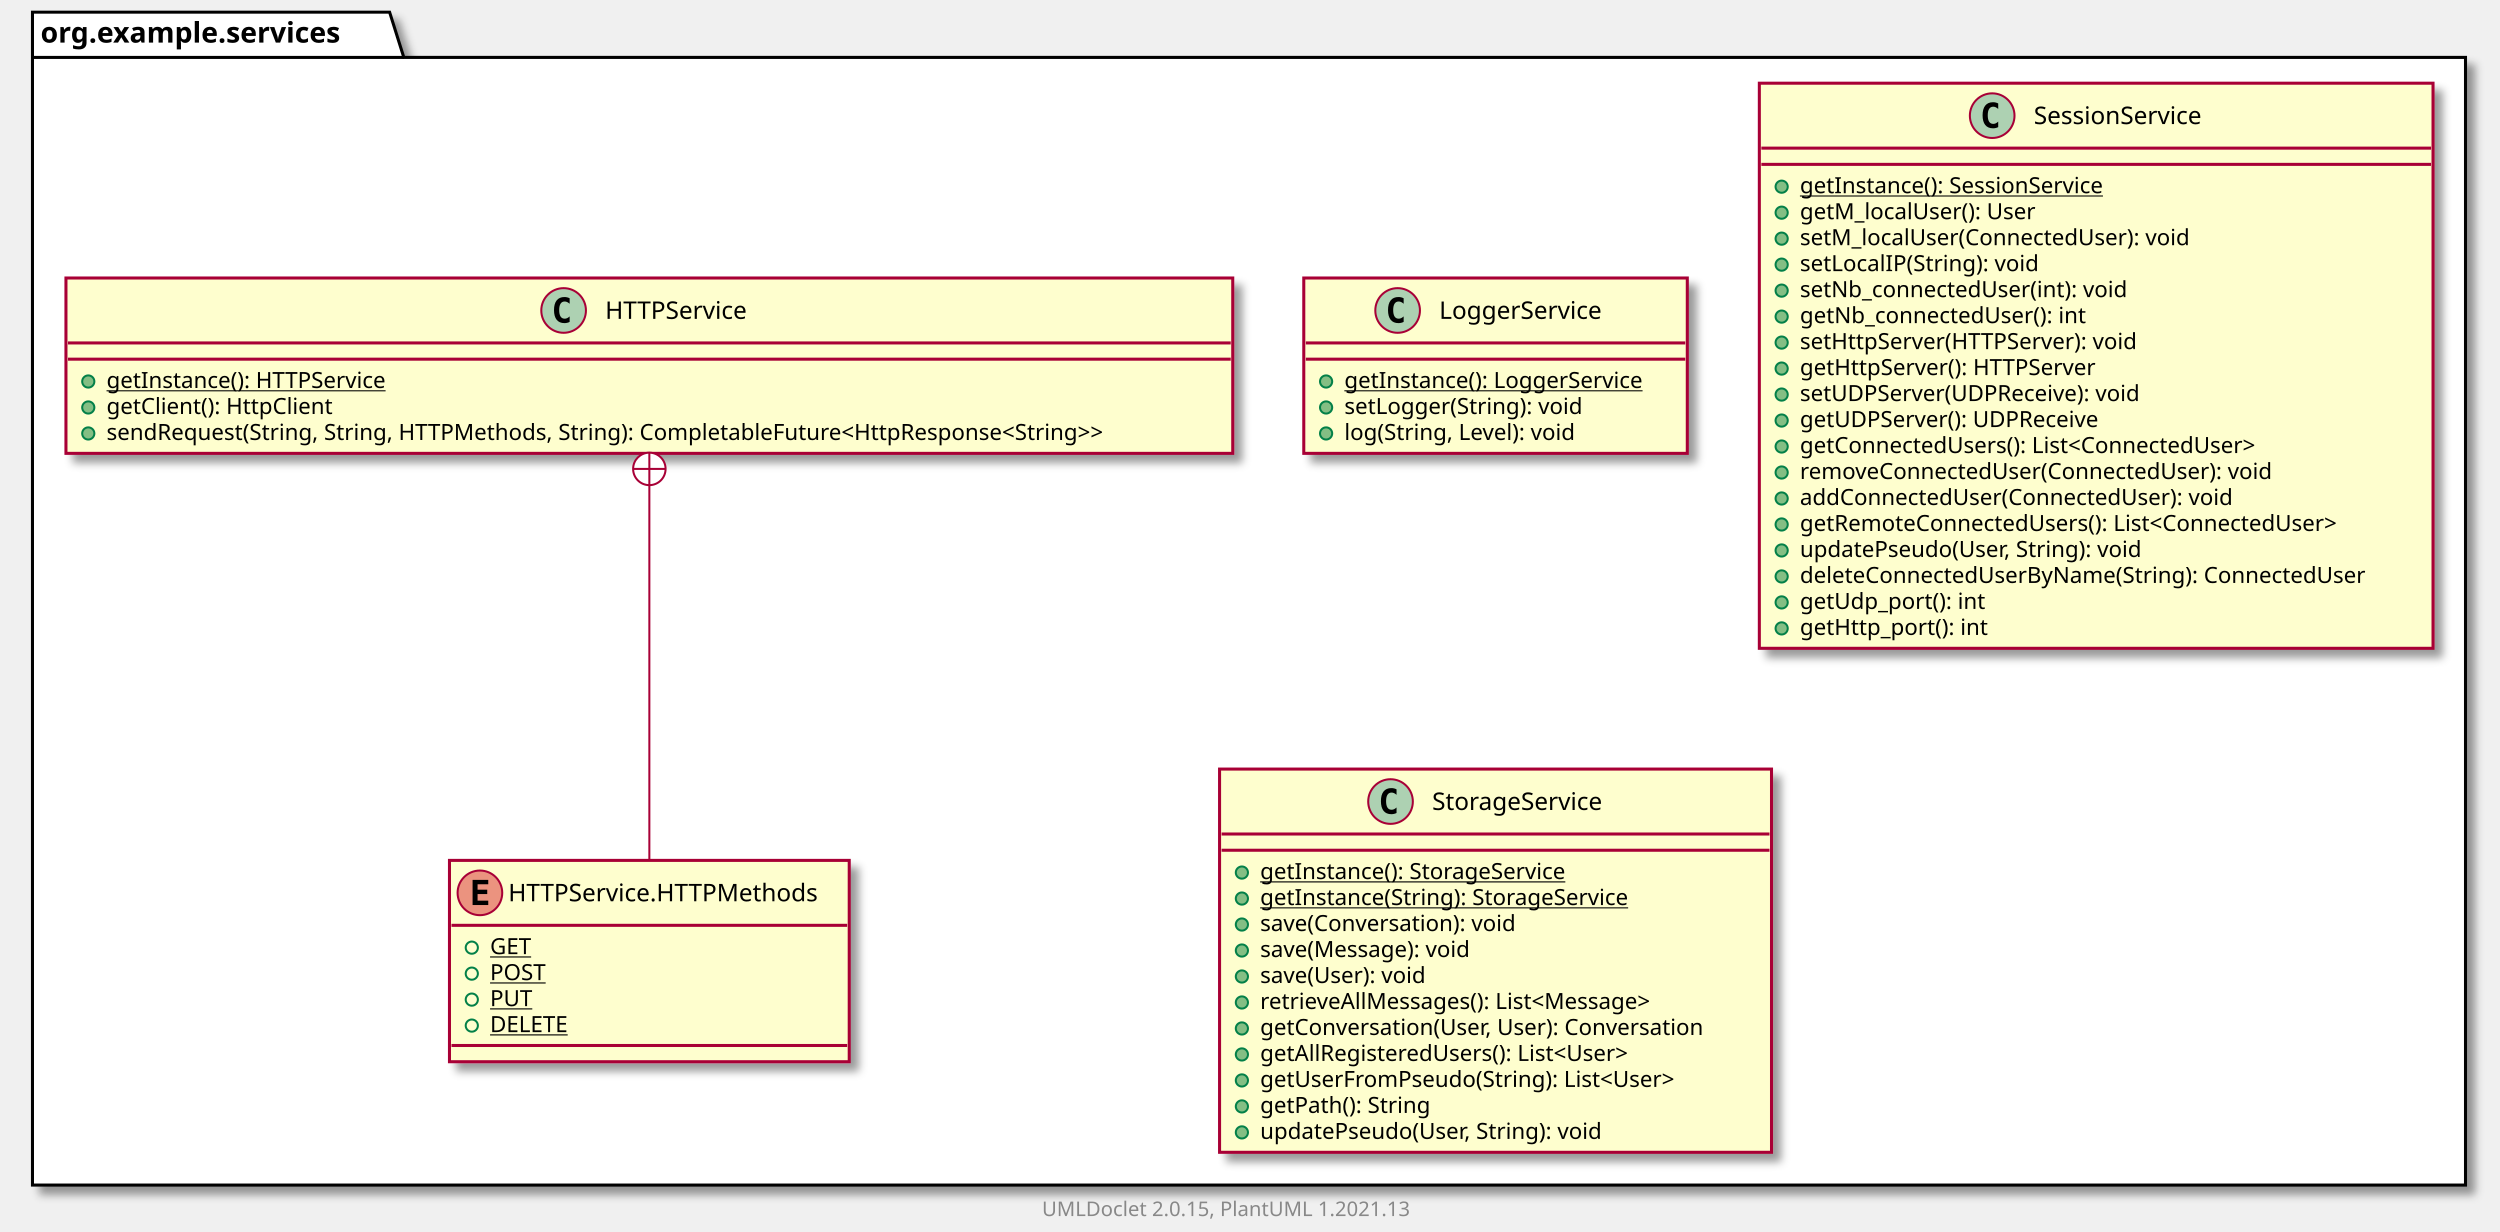
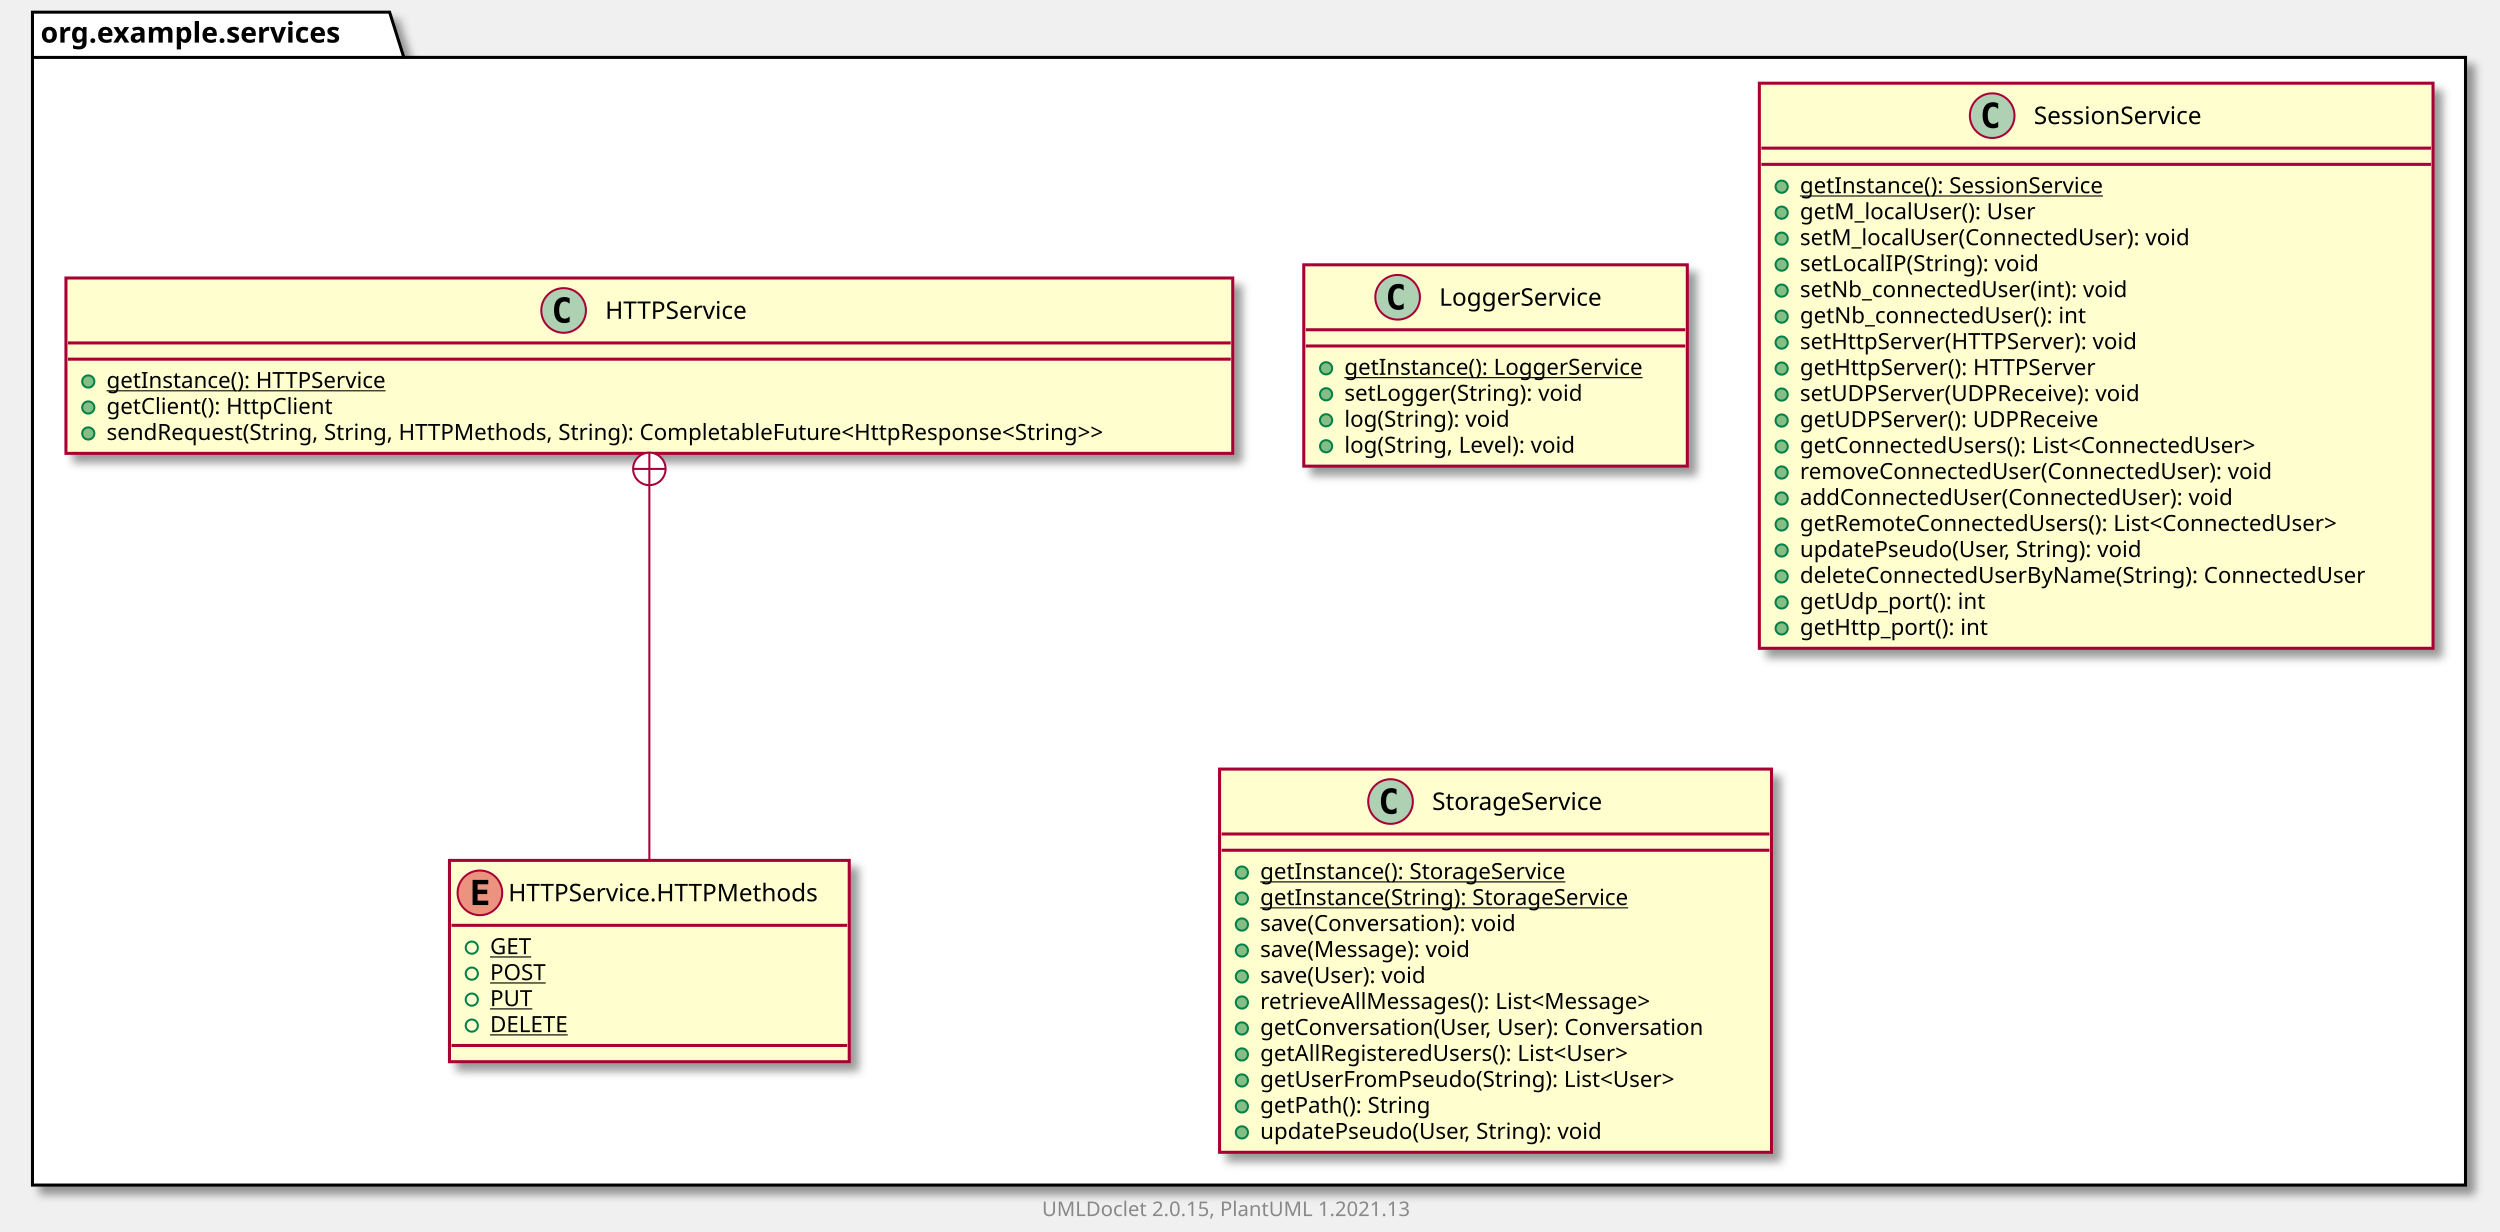
<svg xmlns="http://www.w3.org/2000/svg" xmlns:xlink="http://www.w3.org/1999/xlink" contentScriptType="application/ecmascript" contentStyleType="text/css" height="607px" preserveAspectRatio="none" style="width:1232px;height:607px;background:#FFFFFF;" version="1.1" viewBox="0 0 1232 607" width="1232px" zoomAndPan="magnify">
  <defs>
-     <filter height="300%" id="ff21q2yo9mvv9" width="300%" x="-1" y="-1">
+     <filter height="300%" id="fwr8ring7348b" width="300%" x="-1" y="-1">
      <feGaussianBlur result="blurOut" stdDeviation="2.0" />
      <feColorMatrix in="blurOut" result="blurOut2" type="matrix" values="0 0 0 0 0 0 0 0 0 0 0 0 0 0 0 0 0 0 .4 0" />
      <feOffset dx="4.0" dy="4.0" in="blurOut2" result="blurOut3" />
      <feBlend in="SourceGraphic" in2="blurOut3" mode="normal" />
    </filter>
  </defs>
  <g>
-     <polygon fill="#FFFFFF" filter="url(#ff21q2yo9mvv9)" points="16,6,192,6,199,28.297,1215,28.297,1215,584,16,584,16,6" style="stroke:#000000;stroke-width:1.5;" />
+     <polygon fill="#FFFFFF" filter="url(#fwr8ring7348b)" points="16,6,192,6,199,28.297,1215,28.297,1215,584,16,584,16,6" style="stroke:#000000;stroke-width:1.5;" />
    <line style="stroke:#000000;stroke-width:1.5;" x1="16" x2="199" y1="28.297" y2="28.297" />
    <text fill="#000000" font-family="sans-serif" font-size="14" font-weight="bold" lengthAdjust="spacing" textLength="170" x="20" y="20.995">org.example.services</text>
    <a href="LoggerService.html" target="_top" title="LoggerService.html" xlink:actuate="onRequest" xlink:href="LoggerService.html" xlink:show="new" xlink:title="LoggerService.html" xlink:type="simple">
-       <rect codeLine="3" fill="#FEFECE" filter="url(#ff21q2yo9mvv9)" height="86.414" id="org.example.services.LoggerService" style="stroke:#A80036;stroke-width:1.5;" width="189" x="642.5" y="137" />
-       <ellipse cx="688.75" cy="153" fill="#ADD1B2" rx="11" ry="11" style="stroke:#A80036;stroke-width:1.0;" />
-       <path d="M691.719,158.641 Q691.141,158.938 690.5,159.078 Q689.859,159.234 689.156,159.234 Q686.656,159.234 685.328,157.594 Q684.016,155.938 684.016,152.812 Q684.016,149.688 685.328,148.031 Q686.656,146.375 689.156,146.375 Q689.859,146.375 690.5,146.531 Q691.156,146.688 691.719,146.984 L691.719,149.703 Q691.094,149.125 690.5,148.859 Q689.906,148.578 689.281,148.578 Q687.938,148.578 687.25,149.656 Q686.562,150.719 686.562,152.812 Q686.562,154.906 687.25,155.984 Q687.938,157.047 689.281,157.047 Q689.906,157.047 690.5,156.781 Q691.094,156.5 691.719,155.922 L691.719,158.641 Z " fill="#000000" />
-       <text fill="#000000" font-family="sans-serif" font-size="12" lengthAdjust="spacing" textLength="88" x="709.25" y="157.154">LoggerService</text>
-       <line style="stroke:#A80036;stroke-width:1.5;" x1="643.5" x2="830.5" y1="169" y2="169" />
-       <line style="stroke:#A80036;stroke-width:1.5;" x1="643.5" x2="830.5" y1="177" y2="177" />
-       <ellipse cx="653.5" cy="188" fill="#84BE84" rx="3" ry="3" style="stroke:#038048;stroke-width:1.0;" />
-       <text fill="#000000" font-family="sans-serif" font-size="11" lengthAdjust="spacing" text-decoration="underline" textLength="163" x="662.5" y="191.21">getInstance(): LoggerService</text>
-       <ellipse cx="653.5" cy="200.805" fill="#84BE84" rx="3" ry="3" style="stroke:#038048;stroke-width:1.0;" />
-       <text fill="#000000" font-family="sans-serif" font-size="11" lengthAdjust="spacing" textLength="130" x="662.5" y="204.015">setLogger(String): void</text>
-       <ellipse cx="653.5" cy="213.609" fill="#84BE84" rx="3" ry="3" style="stroke:#038048;stroke-width:1.0;" />
-       <text fill="#000000" font-family="sans-serif" font-size="11" lengthAdjust="spacing" textLength="127" x="662.5" y="216.82">log(String, Level): void</text>
+       <rect codeLine="3" fill="#FEFECE" filter="url(#fwr8ring7348b)" height="99.219" id="org.example.services.LoggerService" style="stroke:#A80036;stroke-width:1.5;" width="189" x="642.5" y="130.5" />
+       <ellipse cx="688.75" cy="146.5" fill="#ADD1B2" rx="11" ry="11" style="stroke:#A80036;stroke-width:1.0;" />
+       <path d="M691.719,152.141 Q691.141,152.438 690.5,152.578 Q689.859,152.734 689.156,152.734 Q686.656,152.734 685.328,151.094 Q684.016,149.438 684.016,146.312 Q684.016,143.188 685.328,141.531 Q686.656,139.875 689.156,139.875 Q689.859,139.875 690.5,140.031 Q691.156,140.188 691.719,140.484 L691.719,143.203 Q691.094,142.625 690.5,142.359 Q689.906,142.078 689.281,142.078 Q687.938,142.078 687.25,143.156 Q686.562,144.219 686.562,146.312 Q686.562,148.406 687.25,149.484 Q687.938,150.547 689.281,150.547 Q689.906,150.547 690.5,150.281 Q691.094,150 691.719,149.422 L691.719,152.141 Z " fill="#000000" />
+       <text fill="#000000" font-family="sans-serif" font-size="12" lengthAdjust="spacing" textLength="88" x="709.25" y="150.654">LoggerService</text>
+       <line style="stroke:#A80036;stroke-width:1.5;" x1="643.5" x2="830.5" y1="162.5" y2="162.5" />
+       <line style="stroke:#A80036;stroke-width:1.5;" x1="643.5" x2="830.5" y1="170.5" y2="170.5" />
+       <ellipse cx="653.5" cy="181.5" fill="#84BE84" rx="3" ry="3" style="stroke:#038048;stroke-width:1.0;" />
+       <text fill="#000000" font-family="sans-serif" font-size="11" lengthAdjust="spacing" text-decoration="underline" textLength="163" x="662.5" y="184.71">getInstance(): LoggerService</text>
+       <ellipse cx="653.5" cy="194.305" fill="#84BE84" rx="3" ry="3" style="stroke:#038048;stroke-width:1.0;" />
+       <text fill="#000000" font-family="sans-serif" font-size="11" lengthAdjust="spacing" textLength="130" x="662.5" y="197.515">setLogger(String): void</text>
+       <ellipse cx="653.5" cy="207.109" fill="#84BE84" rx="3" ry="3" style="stroke:#038048;stroke-width:1.0;" />
+       <text fill="#000000" font-family="sans-serif" font-size="11" lengthAdjust="spacing" textLength="90" x="662.5" y="210.32">log(String): void</text>
+       <ellipse cx="653.5" cy="219.914" fill="#84BE84" rx="3" ry="3" style="stroke:#038048;stroke-width:1.0;" />
+       <text fill="#000000" font-family="sans-serif" font-size="11" lengthAdjust="spacing" textLength="127" x="662.5" y="223.125">log(String, Level): void</text>
    </a>
    <a href="SessionService.html" target="_top" title="SessionService.html" xlink:actuate="onRequest" xlink:href="SessionService.html" xlink:show="new" xlink:title="SessionService.html" xlink:type="simple">
-       <rect codeLine="9" fill="#FEFECE" filter="url(#ff21q2yo9mvv9)" height="278.484" id="org.example.services.SessionService" style="stroke:#A80036;stroke-width:1.5;" width="332" x="867" y="41" />
+       <rect codeLine="10" fill="#FEFECE" filter="url(#fwr8ring7348b)" height="278.484" id="org.example.services.SessionService" style="stroke:#A80036;stroke-width:1.5;" width="332" x="867" y="41" />
      <ellipse cx="981.75" cy="57" fill="#ADD1B2" rx="11" ry="11" style="stroke:#A80036;stroke-width:1.0;" />
      <path d="M984.719,62.641 Q984.141,62.938 983.5,63.078 Q982.859,63.234 982.156,63.234 Q979.656,63.234 978.328,61.594 Q977.016,59.938 977.016,56.812 Q977.016,53.688 978.328,52.031 Q979.656,50.375 982.156,50.375 Q982.859,50.375 983.5,50.531 Q984.156,50.688 984.719,50.984 L984.719,53.703 Q984.094,53.125 983.5,52.859 Q982.906,52.578 982.281,52.578 Q980.938,52.578 980.25,53.656 Q979.562,54.719 979.562,56.812 Q979.562,58.906 980.25,59.984 Q980.938,61.047 982.281,61.047 Q982.906,61.047 983.5,60.781 Q984.094,60.5 984.719,59.922 L984.719,62.641 Z " fill="#000000" />
      <text fill="#000000" font-family="sans-serif" font-size="12" lengthAdjust="spacing" textLength="94" x="1002.25" y="61.154">SessionService</text>
      <line style="stroke:#A80036;stroke-width:1.5;" x1="868" x2="1198" y1="73" y2="73" />
      <line style="stroke:#A80036;stroke-width:1.5;" x1="868" x2="1198" y1="81" y2="81" />
      <ellipse cx="878" cy="92" fill="#84BE84" rx="3" ry="3" style="stroke:#038048;stroke-width:1.0;" />
      <text fill="#000000" font-family="sans-serif" font-size="11" lengthAdjust="spacing" text-decoration="underline" textLength="170" x="887" y="95.21">getInstance(): SessionService</text>
      <ellipse cx="878" cy="104.805" fill="#84BE84" rx="3" ry="3" style="stroke:#038048;stroke-width:1.0;" />
      <text fill="#000000" font-family="sans-serif" font-size="11" lengthAdjust="spacing" textLength="129" x="887" y="108.015">getM_localUser(): User</text>
      <ellipse cx="878" cy="117.609" fill="#84BE84" rx="3" ry="3" style="stroke:#038048;stroke-width:1.0;" />
      <text fill="#000000" font-family="sans-serif" font-size="11" lengthAdjust="spacing" textLength="212" x="887" y="120.82">setM_localUser(ConnectedUser): void</text>
      <ellipse cx="878" cy="130.414" fill="#84BE84" rx="3" ry="3" style="stroke:#038048;stroke-width:1.0;" />
      <text fill="#000000" font-family="sans-serif" font-size="11" lengthAdjust="spacing" textLength="130" x="887" y="133.625">setLocalIP(String): void</text>
      <ellipse cx="878" cy="143.219" fill="#84BE84" rx="3" ry="3" style="stroke:#038048;stroke-width:1.0;" />
      <text fill="#000000" font-family="sans-serif" font-size="11" lengthAdjust="spacing" textLength="177" x="887" y="146.429">setNb_connectedUser(int): void</text>
      <ellipse cx="878" cy="156.023" fill="#84BE84" rx="3" ry="3" style="stroke:#038048;stroke-width:1.0;" />
      <text fill="#000000" font-family="sans-serif" font-size="11" lengthAdjust="spacing" textLength="154" x="887" y="159.234">getNb_connectedUser(): int</text>
      <ellipse cx="878" cy="168.828" fill="#84BE84" rx="3" ry="3" style="stroke:#038048;stroke-width:1.0;" />
      <text fill="#000000" font-family="sans-serif" font-size="11" lengthAdjust="spacing" textLength="185" x="887" y="172.039">setHttpServer(HTTPServer): void</text>
      <ellipse cx="878" cy="181.633" fill="#84BE84" rx="3" ry="3" style="stroke:#038048;stroke-width:1.0;" />
      <text fill="#000000" font-family="sans-serif" font-size="11" lengthAdjust="spacing" textLength="162" x="887" y="184.843">getHttpServer(): HTTPServer</text>
      <ellipse cx="878" cy="194.438" fill="#84BE84" rx="3" ry="3" style="stroke:#038048;stroke-width:1.0;" />
      <text fill="#000000" font-family="sans-serif" font-size="11" lengthAdjust="spacing" textLength="184" x="887" y="197.648">setUDPServer(UDPReceive): void</text>
      <ellipse cx="878" cy="207.242" fill="#84BE84" rx="3" ry="3" style="stroke:#038048;stroke-width:1.0;" />
      <text fill="#000000" font-family="sans-serif" font-size="11" lengthAdjust="spacing" textLength="161" x="887" y="210.453">getUDPServer(): UDPReceive</text>
      <ellipse cx="878" cy="220.047" fill="#84BE84" rx="3" ry="3" style="stroke:#038048;stroke-width:1.0;" />
      <text fill="#000000" font-family="sans-serif" font-size="11" lengthAdjust="spacing" textLength="253" x="887" y="223.257">getConnectedUsers(): List&lt;ConnectedUser&gt;</text>
      <ellipse cx="878" cy="232.852" fill="#84BE84" rx="3" ry="3" style="stroke:#038048;stroke-width:1.0;" />
      <text fill="#000000" font-family="sans-serif" font-size="11" lengthAdjust="spacing" textLength="256" x="887" y="236.062">removeConnectedUser(ConnectedUser): void</text>
      <ellipse cx="878" cy="245.656" fill="#84BE84" rx="3" ry="3" style="stroke:#038048;stroke-width:1.0;" />
      <text fill="#000000" font-family="sans-serif" font-size="11" lengthAdjust="spacing" textLength="234" x="887" y="248.867">addConnectedUser(ConnectedUser): void</text>
      <ellipse cx="878" cy="258.461" fill="#84BE84" rx="3" ry="3" style="stroke:#038048;stroke-width:1.0;" />
      <text fill="#000000" font-family="sans-serif" font-size="11" lengthAdjust="spacing" textLength="296" x="887" y="261.671">getRemoteConnectedUsers(): List&lt;ConnectedUser&gt;</text>
      <ellipse cx="878" cy="271.266" fill="#84BE84" rx="3" ry="3" style="stroke:#038048;stroke-width:1.0;" />
      <text fill="#000000" font-family="sans-serif" font-size="11" lengthAdjust="spacing" textLength="189" x="887" y="274.476">updatePseudo(User, String): void</text>
      <ellipse cx="878" cy="284.07" fill="#84BE84" rx="3" ry="3" style="stroke:#038048;stroke-width:1.0;" />
      <text fill="#000000" font-family="sans-serif" font-size="11" lengthAdjust="spacing" textLength="306" x="887" y="287.281">deleteConnectedUserByName(String): ConnectedUser</text>
      <ellipse cx="878" cy="296.875" fill="#84BE84" rx="3" ry="3" style="stroke:#038048;stroke-width:1.0;" />
      <text fill="#000000" font-family="sans-serif" font-size="11" lengthAdjust="spacing" textLength="99" x="887" y="300.085">getUdp_port(): int</text>
      <ellipse cx="878" cy="309.68" fill="#84BE84" rx="3" ry="3" style="stroke:#038048;stroke-width:1.0;" />
      <text fill="#000000" font-family="sans-serif" font-size="11" lengthAdjust="spacing" textLength="100" x="887" y="312.89">getHttp_port(): int</text>
    </a>
    <a href="StorageService.html" target="_top" title="StorageService.html" xlink:actuate="onRequest" xlink:href="StorageService.html" xlink:show="new" xlink:title="StorageService.html" xlink:type="simple">
-       <rect codeLine="30" fill="#FEFECE" filter="url(#ff21q2yo9mvv9)" height="188.852" id="org.example.services.StorageService" style="stroke:#A80036;stroke-width:1.5;" width="272" x="601" y="379" />
+       <rect codeLine="31" fill="#FEFECE" filter="url(#fwr8ring7348b)" height="188.852" id="org.example.services.StorageService" style="stroke:#A80036;stroke-width:1.5;" width="272" x="601" y="379" />
      <ellipse cx="685.25" cy="395" fill="#ADD1B2" rx="11" ry="11" style="stroke:#A80036;stroke-width:1.0;" />
      <path d="M688.219,400.641 Q687.641,400.938 687,401.078 Q686.359,401.234 685.656,401.234 Q683.156,401.234 681.828,399.594 Q680.516,397.938 680.516,394.812 Q680.516,391.688 681.828,390.031 Q683.156,388.375 685.656,388.375 Q686.359,388.375 687,388.531 Q687.656,388.688 688.219,388.984 L688.219,391.703 Q687.594,391.125 687,390.859 Q686.406,390.578 685.781,390.578 Q684.438,390.578 683.75,391.656 Q683.062,392.719 683.062,394.812 Q683.062,396.906 683.75,397.984 Q684.438,399.047 685.781,399.047 Q686.406,399.047 687,398.781 Q687.594,398.5 688.219,397.922 L688.219,400.641 Z " fill="#000000" />
      <text fill="#000000" font-family="sans-serif" font-size="12" lengthAdjust="spacing" textLength="95" x="705.75" y="399.154">StorageService</text>
      <line style="stroke:#A80036;stroke-width:1.5;" x1="602" x2="872" y1="411" y2="411" />
      <line style="stroke:#A80036;stroke-width:1.5;" x1="602" x2="872" y1="419" y2="419" />
      <ellipse cx="612" cy="430" fill="#84BE84" rx="3" ry="3" style="stroke:#038048;stroke-width:1.0;" />
      <text fill="#000000" font-family="sans-serif" font-size="11" lengthAdjust="spacing" text-decoration="underline" textLength="169" x="621" y="433.21">getInstance(): StorageService</text>
      <ellipse cx="612" cy="442.805" fill="#84BE84" rx="3" ry="3" style="stroke:#038048;stroke-width:1.0;" />
      <text fill="#000000" font-family="sans-serif" font-size="11" lengthAdjust="spacing" text-decoration="underline" textLength="203" x="621" y="446.015">getInstance(String): StorageService</text>
      <ellipse cx="612" cy="455.609" fill="#84BE84" rx="3" ry="3" style="stroke:#038048;stroke-width:1.0;" />
      <text fill="#000000" font-family="sans-serif" font-size="11" lengthAdjust="spacing" textLength="141" x="621" y="458.82">save(Conversation): void</text>
      <ellipse cx="612" cy="468.414" fill="#84BE84" rx="3" ry="3" style="stroke:#038048;stroke-width:1.0;" />
      <text fill="#000000" font-family="sans-serif" font-size="11" lengthAdjust="spacing" textLength="117" x="621" y="471.625">save(Message): void</text>
      <ellipse cx="612" cy="481.219" fill="#84BE84" rx="3" ry="3" style="stroke:#038048;stroke-width:1.0;" />
      <text fill="#000000" font-family="sans-serif" font-size="11" lengthAdjust="spacing" textLength="93" x="621" y="484.429">save(User): void</text>
      <ellipse cx="612" cy="494.023" fill="#84BE84" rx="3" ry="3" style="stroke:#038048;stroke-width:1.0;" />
      <text fill="#000000" font-family="sans-serif" font-size="11" lengthAdjust="spacing" textLength="220" x="621" y="497.234">retrieveAllMessages(): List&lt;Message&gt;</text>
      <ellipse cx="612" cy="506.828" fill="#84BE84" rx="3" ry="3" style="stroke:#038048;stroke-width:1.0;" />
      <text fill="#000000" font-family="sans-serif" font-size="11" lengthAdjust="spacing" textLength="246" x="621" y="510.039">getConversation(User, User): Conversation</text>
      <ellipse cx="612" cy="519.633" fill="#84BE84" rx="3" ry="3" style="stroke:#038048;stroke-width:1.0;" />
      <text fill="#000000" font-family="sans-serif" font-size="11" lengthAdjust="spacing" textLength="207" x="621" y="522.843">getAllRegisteredUsers(): List&lt;User&gt;</text>
      <ellipse cx="612" cy="532.438" fill="#84BE84" rx="3" ry="3" style="stroke:#038048;stroke-width:1.0;" />
      <text fill="#000000" font-family="sans-serif" font-size="11" lengthAdjust="spacing" textLength="231" x="621" y="535.648">getUserFromPseudo(String): List&lt;User&gt;</text>
      <ellipse cx="612" cy="545.242" fill="#84BE84" rx="3" ry="3" style="stroke:#038048;stroke-width:1.0;" />
      <text fill="#000000" font-family="sans-serif" font-size="11" lengthAdjust="spacing" textLength="93" x="621" y="548.453">getPath(): String</text>
      <ellipse cx="612" cy="558.047" fill="#84BE84" rx="3" ry="3" style="stroke:#038048;stroke-width:1.0;" />
      <text fill="#000000" font-family="sans-serif" font-size="11" lengthAdjust="spacing" textLength="189" x="621" y="561.257">updatePseudo(User, String): void</text>
    </a>
    <a href="HTTPService.html" target="_top" title="HTTPService.html" xlink:actuate="onRequest" xlink:href="HTTPService.html" xlink:show="new" xlink:title="HTTPService.html" xlink:type="simple">
-       <rect codeLine="44" fill="#FEFECE" filter="url(#ff21q2yo9mvv9)" height="86.414" id="org.example.services.HTTPService" style="stroke:#A80036;stroke-width:1.5;" width="575" x="32.5" y="137" />
+       <rect codeLine="45" fill="#FEFECE" filter="url(#fwr8ring7348b)" height="86.414" id="org.example.services.HTTPService" style="stroke:#A80036;stroke-width:1.5;" width="575" x="32.5" y="137" />
      <ellipse cx="277.75" cy="153" fill="#ADD1B2" rx="11" ry="11" style="stroke:#A80036;stroke-width:1.0;" />
      <path d="M280.719,158.641 Q280.141,158.938 279.5,159.078 Q278.859,159.234 278.156,159.234 Q275.656,159.234 274.328,157.594 Q273.016,155.938 273.016,152.812 Q273.016,149.688 274.328,148.031 Q275.656,146.375 278.156,146.375 Q278.859,146.375 279.5,146.531 Q280.156,146.688 280.719,146.984 L280.719,149.703 Q280.094,149.125 279.5,148.859 Q278.906,148.578 278.281,148.578 Q276.938,148.578 276.25,149.656 Q275.562,150.719 275.562,152.812 Q275.562,154.906 276.25,155.984 Q276.938,157.047 278.281,157.047 Q278.906,157.047 279.5,156.781 Q280.094,156.5 280.719,155.922 L280.719,158.641 Z " fill="#000000" />
      <text fill="#000000" font-family="sans-serif" font-size="12" lengthAdjust="spacing" textLength="76" x="298.25" y="157.154">HTTPService</text>
      <line style="stroke:#A80036;stroke-width:1.5;" x1="33.5" x2="606.5" y1="169" y2="169" />
      <line style="stroke:#A80036;stroke-width:1.5;" x1="33.5" x2="606.5" y1="177" y2="177" />
      <ellipse cx="43.5" cy="188" fill="#84BE84" rx="3" ry="3" style="stroke:#038048;stroke-width:1.0;" />
      <text fill="#000000" font-family="sans-serif" font-size="11" lengthAdjust="spacing" text-decoration="underline" textLength="153" x="52.5" y="191.21">getInstance(): HTTPService</text>
      <ellipse cx="43.5" cy="200.805" fill="#84BE84" rx="3" ry="3" style="stroke:#038048;stroke-width:1.0;" />
      <text fill="#000000" font-family="sans-serif" font-size="11" lengthAdjust="spacing" textLength="121" x="52.5" y="204.015">getClient(): HttpClient</text>
      <ellipse cx="43.5" cy="213.609" fill="#84BE84" rx="3" ry="3" style="stroke:#038048;stroke-width:1.0;" />
      <text fill="#000000" font-family="sans-serif" font-size="11" lengthAdjust="spacing" textLength="549" x="52.5" y="216.82">sendRequest(String, String, HTTPMethods, String): CompletableFuture&lt;HttpResponse&lt;String&gt;&gt;</text>
    </a>
    <a href="HTTPService.HTTPMethods.html" target="_top" title="HTTPService.HTTPMethods.html" xlink:actuate="onRequest" xlink:href="HTTPService.HTTPMethods.html" xlink:show="new" xlink:title="HTTPService.HTTPMethods.html" xlink:type="simple">
-       <rect codeLine="50" fill="#FEFECE" filter="url(#ff21q2yo9mvv9)" height="99.219" id="org.example.services.HTTPService.HTTPMethods" style="stroke:#A80036;stroke-width:1.5;" width="197" x="221.5" y="424" />
+       <rect codeLine="51" fill="#FEFECE" filter="url(#fwr8ring7348b)" height="99.219" id="org.example.services.HTTPService.HTTPMethods" style="stroke:#A80036;stroke-width:1.5;" width="197" x="221.5" y="424" />
      <ellipse cx="236.5" cy="440" fill="#EB937F" rx="11" ry="11" style="stroke:#A80036;stroke-width:1.0;" />
      <path d="M240.609,446 L232.891,446 L232.891,433.609 L240.609,433.609 L240.609,435.766 L235.344,435.766 L235.344,438.438 L240.109,438.438 L240.109,440.594 L235.344,440.594 L235.344,443.844 L240.609,443.844 L240.609,446 Z " fill="#000000" />
      <text fill="#000000" font-family="sans-serif" font-size="12" lengthAdjust="spacing" textLength="165" x="250.5" y="444.154">HTTPService.HTTPMethods</text>
      <line style="stroke:#A80036;stroke-width:1.5;" x1="222.5" x2="417.5" y1="456" y2="456" />
      <ellipse cx="232.5" cy="467" rx="3" ry="3" style="stroke:#038048;stroke-width:1.0;fill:none;" />
      <text fill="#000000" font-family="sans-serif" font-size="11" lengthAdjust="spacing" text-decoration="underline" textLength="23" x="241.5" y="470.21">GET</text>
      <ellipse cx="232.5" cy="479.805" rx="3" ry="3" style="stroke:#038048;stroke-width:1.0;fill:none;" />
      <text fill="#000000" font-family="sans-serif" font-size="11" lengthAdjust="spacing" text-decoration="underline" textLength="31" x="241.5" y="483.015">POST</text>
      <ellipse cx="232.5" cy="492.609" rx="3" ry="3" style="stroke:#038048;stroke-width:1.0;fill:none;" />
      <text fill="#000000" font-family="sans-serif" font-size="11" lengthAdjust="spacing" text-decoration="underline" textLength="22" x="241.5" y="495.82">PUT</text>
      <ellipse cx="232.5" cy="505.414" rx="3" ry="3" style="stroke:#038048;stroke-width:1.0;fill:none;" />
      <text fill="#000000" font-family="sans-serif" font-size="11" lengthAdjust="spacing" text-decoration="underline" textLength="42" x="241.5" y="508.625">DELETE</text>
      <line style="stroke:#A80036;stroke-width:1.5;" x1="222.5" x2="417.5" y1="515.219" y2="515.219" />
    </a>
-     <path codeLine="57" d="M320,238.27 C320,292.32 320,372.5 320,423.62 " fill="none" id="org.example.services.HTTPService-backto-org.example.services.HTTPService.HTTPMethods" style="stroke:#A80036;stroke-width:1.0;" />
+     <path codeLine="58" d="M320,238.27 C320,292.32 320,372.5 320,423.62 " fill="none" id="org.example.services.HTTPService-backto-org.example.services.HTTPService.HTTPMethods" style="stroke:#A80036;stroke-width:1.0;" />
    <ellipse cx="320" cy="231.08" fill="#FFFFFF" rx="8" ry="8" style="stroke:#A80036;stroke-width:1.0;" />
    <line style="stroke:#A80036;stroke-width:1.0;" x1="320" x2="320" y1="239.08" y2="223.08" />
    <line style="stroke:#A80036;stroke-width:1.0;" x1="312" x2="328" y1="231.08" y2="231.08" />
    <text fill="#888888" font-family="sans-serif" font-size="10" lengthAdjust="spacing" textLength="192" x="513.5" y="599.282">UMLDoclet 2.0.15, PlantUML 1.2021.13</text>
  </g>
</svg>
